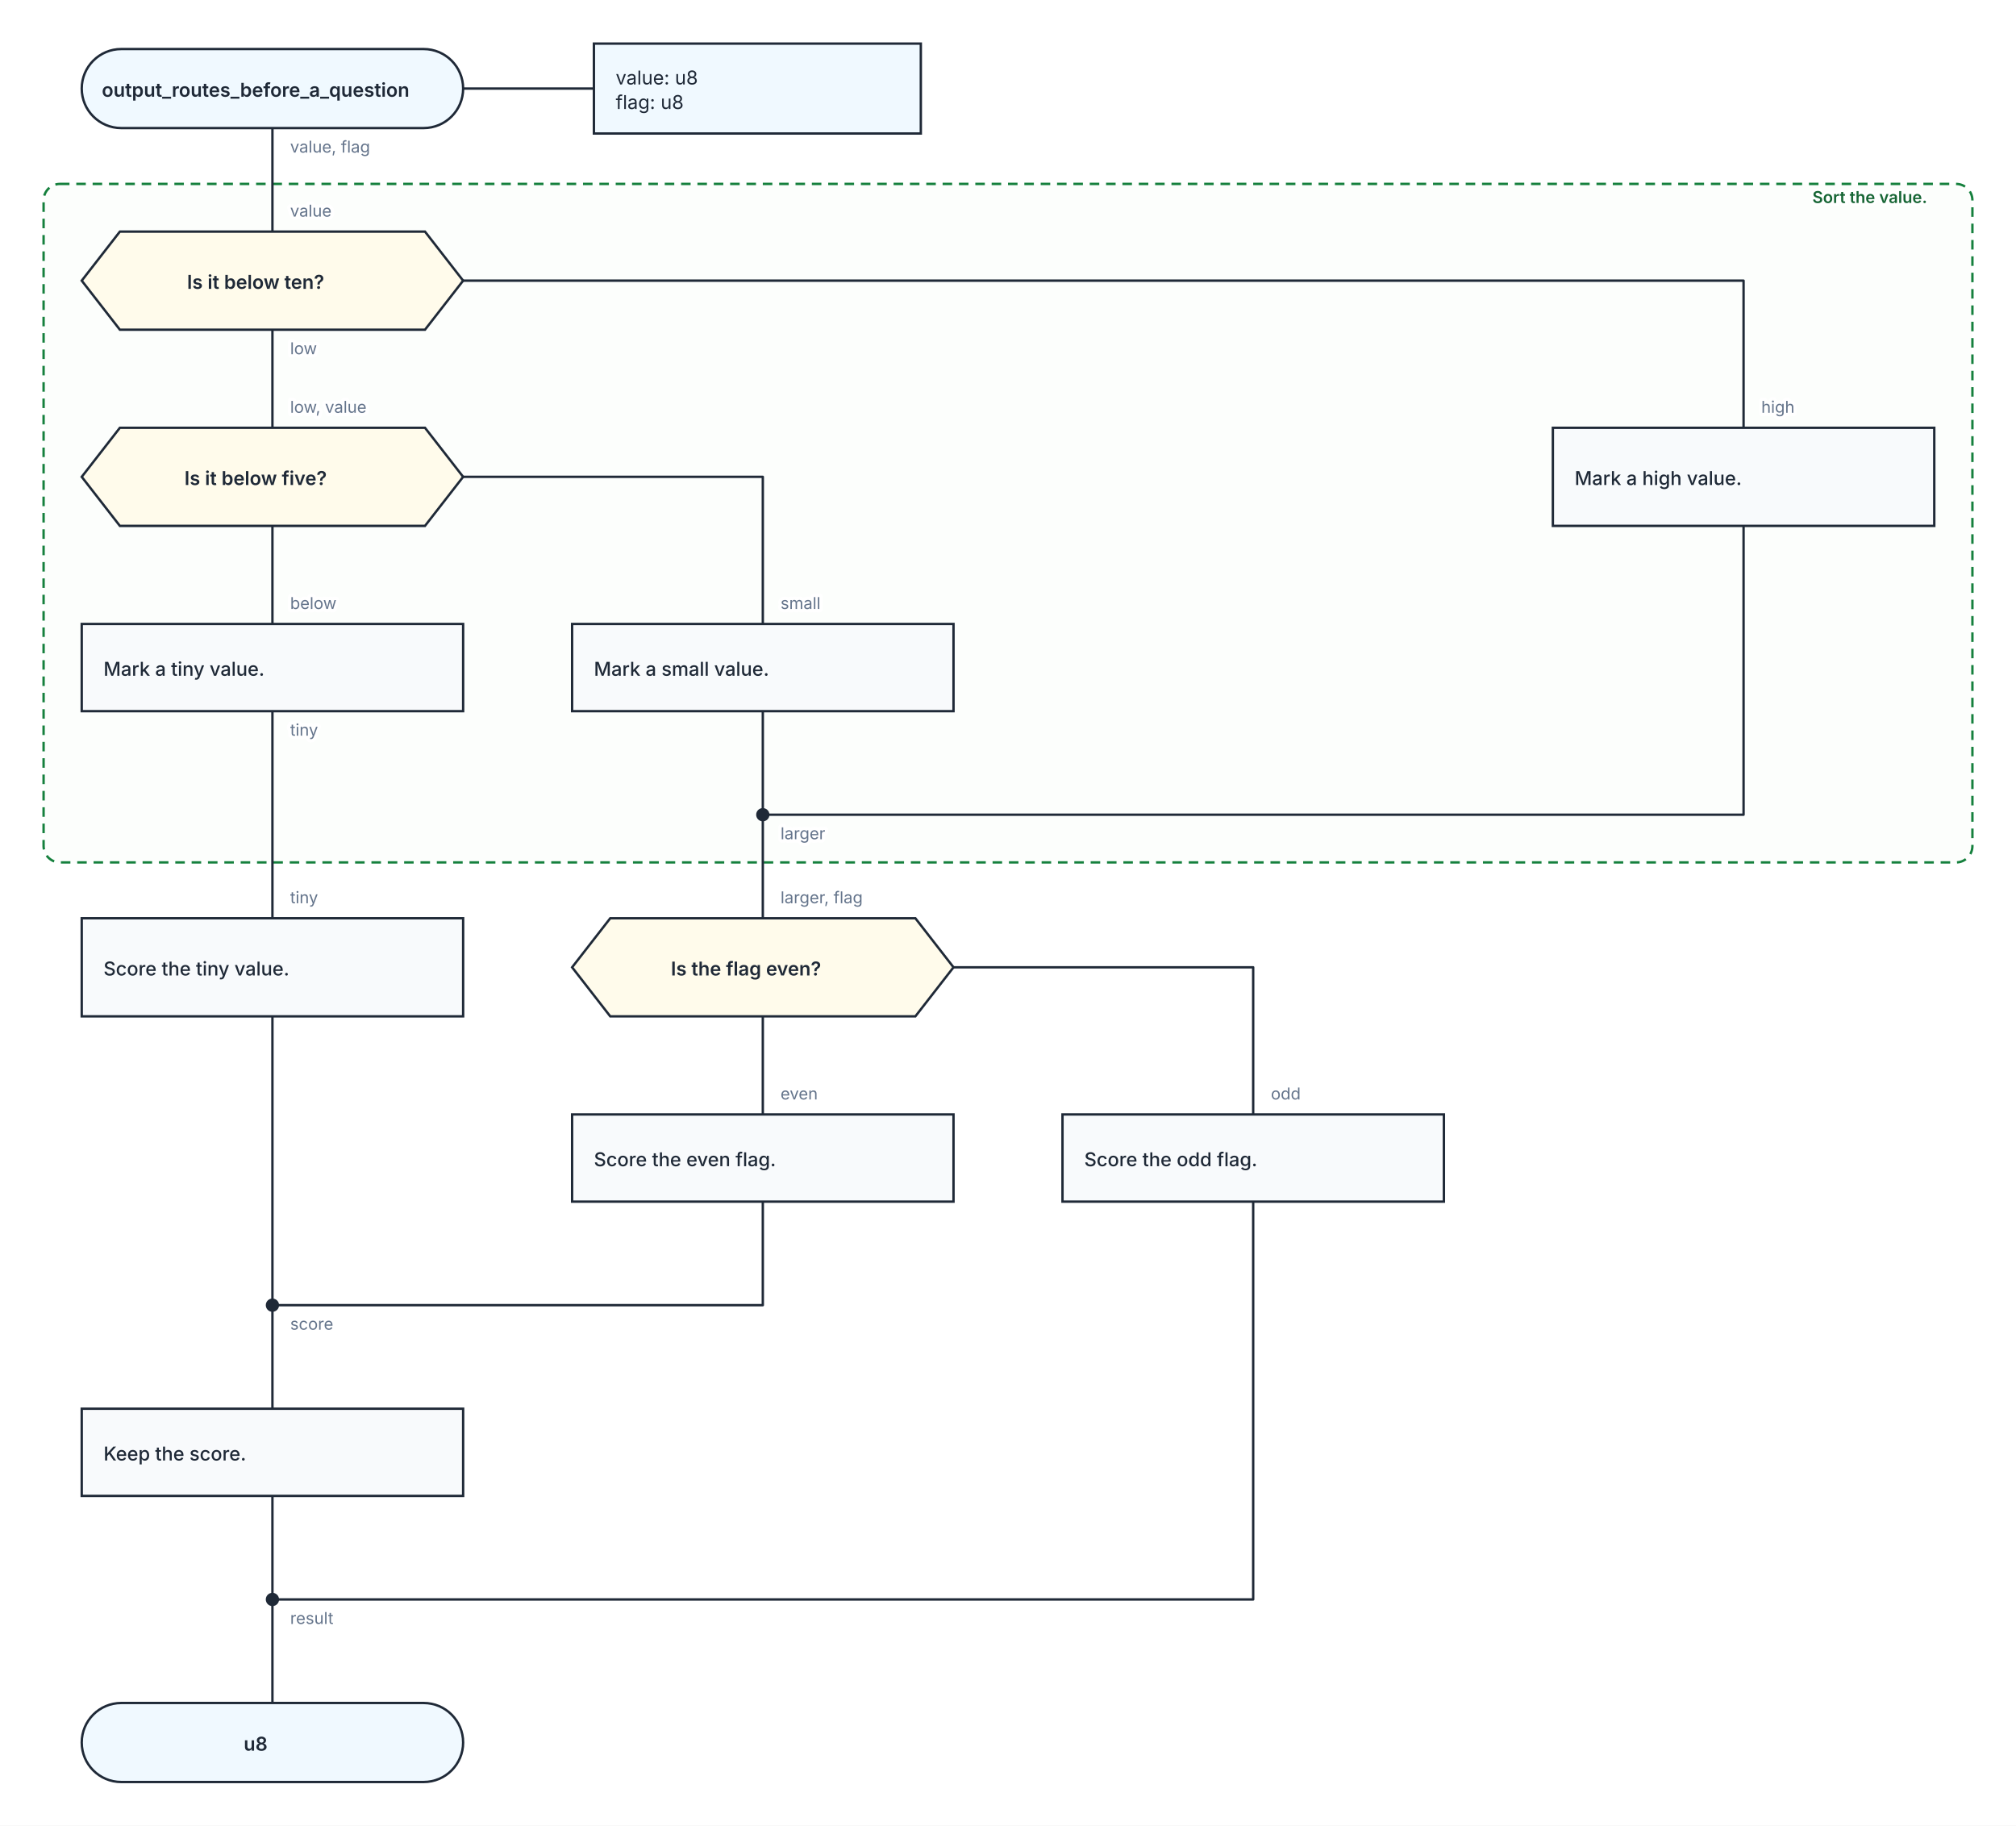
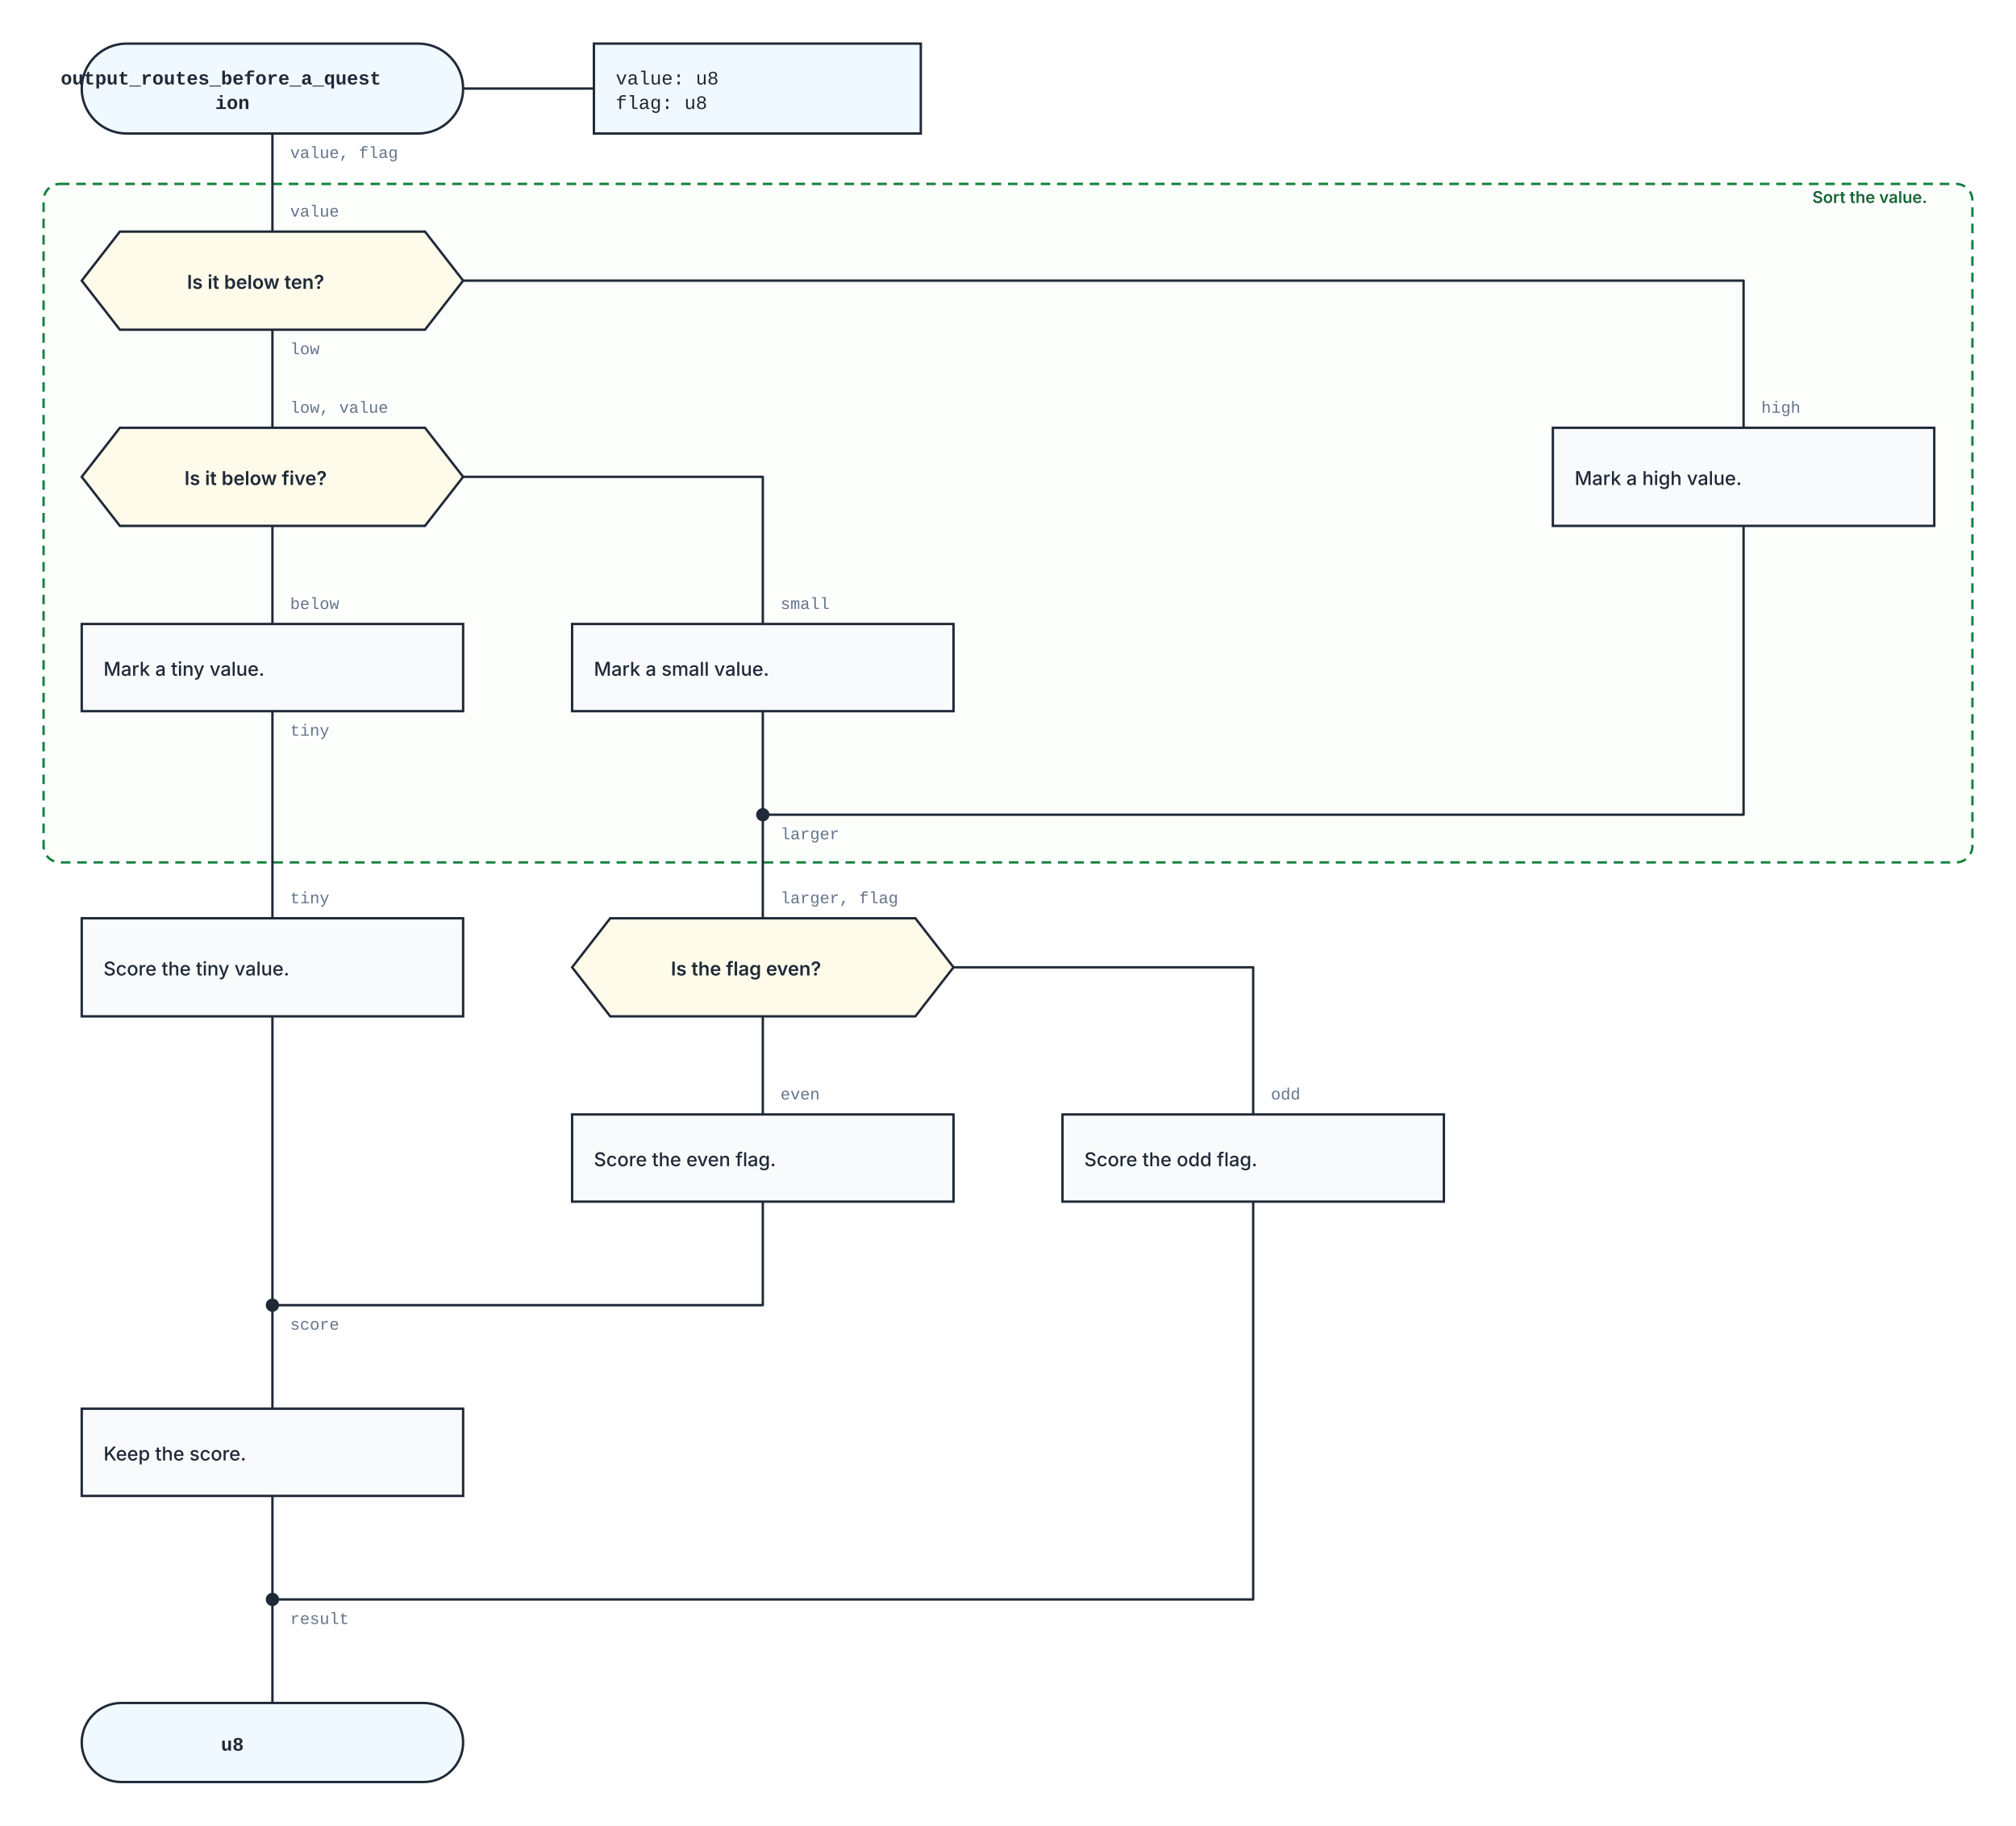
<svg xmlns="http://www.w3.org/2000/svg" width="1480" height="1340" viewBox="0 0 1480 1340" role="img" aria-labelledby="kaalang-title" aria-describedby="kaalang-description">
  <defs>
    <style>
      svg { color: #1f2937; font-family: Inter, ui-sans-serif, system-ui, -apple-system, BlinkMacSystemFont, "Segoe UI", sans-serif; text-rendering: optimizeLegibility; }
      .connection { fill: none; stroke: currentColor; stroke-width: 1.75; stroke-linecap: square; stroke-linejoin: round; }
      .connection-label { fill: #64748b; font-size: 12px; font-weight: 400; paint-order: stroke; stroke: #ffffff; stroke-width: 5px; stroke-linejoin: round; text-anchor: start; }
      .branch-label { fill: currentColor; font-weight: 500; }
      .parameter-link { fill: none; stroke: currentColor; stroke-width: 1.75; }
      .node-shape { fill: #ffffff; stroke: currentColor; stroke-width: 1.75; }
      .start .node-shape, .end .node-shape, .parameter-panel .node-shape { fill: #f0f9ff; }
      .action .node-shape, .call .node-shape { fill: #f8fafc; }
      .call-bars { fill: none; stroke: currentColor; stroke-width: 1.75; }
      .cycle .node-shape { fill: #f0fdf4; }
      .loop-marker { fill: #15803d; font-size: 20px; font-weight: 700; text-anchor: middle; }
      .question .node-shape { fill: #fffbeb; }
      .select .node-shape, .case .node-shape { fill: #f5f3ff; }
      .label { fill: currentColor; font-size: 14px; text-anchor: middle; }
      .start .label, .question .label, .select .label, .case .label, .end .label { font-weight: 600; }
      .action .label, .call .label, .cycle .label { font-weight: 500; text-anchor: start; }
      .parameter-panel .label { font-weight: 400; text-anchor: start; }
+       .code { font-family: ui-monospace, SFMono-Regular, Menlo, Monaco, Consolas, "Liberation Mono", monospace; }
      .cycle-boundary { fill: #f0fdf433; stroke: #15803d; stroke-width: 1.75; stroke-dasharray: 7 5; }
      .cycle-caption { fill: #166534; font-size: 12px; font-weight: 600; paint-order: stroke; stroke: #ffffff; stroke-width: 4px; }
    </style>
  </defs>
  <rect width="100%" height="100%" fill="#ffffff" />
  <g class="cycle-regions">
    <g>
      <rect class="cycle-boundary" x="32" y="135" width="1416" height="498" rx="12" />
      <text class="cycle-caption" x="1436" y="149" text-anchor="end" xml:space="preserve">
        <tspan x="1436" dy="0">Sort the value.</tspan>
      </text>
    </g>
  </g>
  <g class="connections">
-     <path class="connection" d="       M 200 94 L 200 170       M 200 242 L 200 314       M 340 206 L 1280 206 L 1280 314       M 200 386 L 200 458       M 340 350 L 560 350 L 560 458       M 200 522 L 200 598       M 560 522 L 560 598       M 1280 386 L 1280 598 L 560 598       M 560 746 L 560 818       M 700 710 L 920 710 L 920 818       M 200 746 L 200 958       M 560 882 L 560 958 L 200 958       M 200 1098 L 200 1174       M 920 882 L 920 1174 L 200 1174       M 560 598 L 560 674       M 200 958 L 200 1034       M 200 1174 L 200 1250       M 200 598 L 200 674     " />
-     <text class="connection-label" x="573" y="616" xml:space="preserve">
+     <path class="connection" d="       M 200 98 L 200 170       M 200 242 L 200 314       M 340 206 L 1280 206 L 1280 314       M 200 386 L 200 458       M 340 350 L 560 350 L 560 458       M 200 522 L 200 598       M 560 522 L 560 598       M 1280 386 L 1280 598 L 560 598       M 560 746 L 560 818       M 700 710 L 920 710 L 920 818       M 200 746 L 200 958       M 560 882 L 560 958 L 200 958       M 200 1098 L 200 1174       M 920 882 L 920 1174 L 200 1174       M 560 598 L 560 674       M 200 958 L 200 1034       M 200 1174 L 200 1250       M 200 598 L 200 674     " />
+     <text class="connection-label code" x="573" y="616" xml:space="preserve">
      <tspan x="573" dy="0">larger</tspan>
    </text>
-     <text class="connection-label" x="213" y="976" xml:space="preserve">
+     <text class="connection-label code" x="213" y="976" xml:space="preserve">
      <tspan x="213" dy="0">score</tspan>
    </text>
-     <text class="connection-label" x="213" y="1192" xml:space="preserve">
+     <text class="connection-label code" x="213" y="1192" xml:space="preserve">
      <tspan x="213" dy="0">result</tspan>
    </text>
-     <text class="connection-label" x="1293" y="303" xml:space="preserve">
+     <text class="connection-label code" x="1293" y="303" xml:space="preserve">
      <tspan x="1293" dy="0">high</tspan>
    </text>
-     <text class="connection-label" x="213" y="447" xml:space="preserve">
+     <text class="connection-label code" x="213" y="447" xml:space="preserve">
      <tspan x="213" dy="0">below</tspan>
    </text>
-     <text class="connection-label" x="573" y="447" xml:space="preserve">
+     <text class="connection-label code" x="573" y="447" xml:space="preserve">
      <tspan x="573" dy="0">small</tspan>
    </text>
-     <text class="connection-label" x="573" y="807" xml:space="preserve">
+     <text class="connection-label code" x="573" y="807" xml:space="preserve">
      <tspan x="573" dy="0">even</tspan>
    </text>
-     <text class="connection-label" x="933" y="807" xml:space="preserve">
+     <text class="connection-label code" x="933" y="807" xml:space="preserve">
      <tspan x="933" dy="0">odd</tspan>
    </text>
-     <text class="connection-label" x="213" y="112" xml:space="preserve">
+     <text class="connection-label code" x="213" y="116" xml:space="preserve">
      <tspan x="213" dy="0">value, flag</tspan>
    </text>
-     <text class="connection-label" x="213" y="260" xml:space="preserve">
+     <text class="connection-label code" x="213" y="260" xml:space="preserve">
      <tspan x="213" dy="0">low</tspan>
    </text>
-     <text class="connection-label" x="213" y="540" xml:space="preserve">
+     <text class="connection-label code" x="213" y="540" xml:space="preserve">
      <tspan x="213" dy="0">tiny</tspan>
    </text>
-     <text class="connection-label" x="213" y="159" xml:space="preserve">
+     <text class="connection-label code" x="213" y="159" xml:space="preserve">
      <tspan x="213" dy="0">value</tspan>
    </text>
-     <text class="connection-label" x="213" y="303" xml:space="preserve">
+     <text class="connection-label code" x="213" y="303" xml:space="preserve">
      <tspan x="213" dy="0">low, value</tspan>
    </text>
-     <text class="connection-label" x="573" y="663" xml:space="preserve">
+     <text class="connection-label code" x="573" y="663" xml:space="preserve">
      <tspan x="573" dy="0">larger, flag</tspan>
    </text>
-     <text class="connection-label" x="213" y="663" xml:space="preserve">
+     <text class="connection-label code" x="213" y="663" xml:space="preserve">
      <tspan x="213" dy="0">tiny</tspan>
    </text>
  </g>
  <g class="nodes">
    <path class="parameter-link" d="M 340 65 L 436 65" />
    <g class="parameter-panel" transform="translate(556 65)">
      <rect class="node-shape" x="-120" y="-33" width="240" height="66" />
-       <text class="label" x="-104" y="-3" xml:space="preserve">
+       <text class="label code" x="-104" y="-3" xml:space="preserve">
        <tspan x="-104" dy="0">value: u8</tspan>
        <tspan x="-104" dy="18">flag: u8</tspan>
      </text>
    </g>
    <g class="node merge" transform="translate(560 598)">
      <circle class="node-shape" r="4" style="fill: currentColor" />
    </g>
    <g class="node merge" transform="translate(200 958)">
      <circle class="node-shape" r="4" style="fill: currentColor" />
    </g>
    <g class="node merge" transform="translate(200 1174)">
      <circle class="node-shape" r="4" style="fill: currentColor" />
    </g>
    <g class="node start" transform="translate(200 65)">
-       <rect class="node-shape" x="-140" y="-29" width="280" height="58" rx="29" />
-       <text class="label" y="6" xml:space="preserve">
-         <tspan x="0" dy="0">output_routes_before_a_question</tspan>
+       <rect class="node-shape" x="-140" y="-33" width="280" height="66" rx="33" />
+       <text class="label code" y="-3" xml:space="preserve">
+         <tspan x="0" dy="0">output_routes_before_a_quest</tspan>
+         <tspan x="0" dy="18">ion</tspan>
      </text>
    </g>
    <g class="node question" transform="translate(200 206)">
      <polygon class="node-shape" points="-112,-36 112,-36 140,0 112,36 -112,36 -140,0" />
      <text class="label" y="6" xml:space="preserve">
        <tspan x="0" dy="0">Is it below ten?</tspan>
      </text>
    </g>
    <g class="node question" transform="translate(200 350)">
      <polygon class="node-shape" points="-112,-36 112,-36 140,0 112,36 -112,36 -140,0" />
      <text class="label" y="6" xml:space="preserve">
        <tspan x="0" dy="0">Is it below five?</tspan>
      </text>
    </g>
    <g class="node action" transform="translate(200 490)">
      <rect class="node-shape" x="-140" y="-32" width="280" height="64" />
      <text class="label" y="6" xml:space="preserve">
        <tspan x="-124" dy="0">Mark a tiny value.</tspan>
      </text>
    </g>
    <g class="node action" transform="translate(560 490)">
      <rect class="node-shape" x="-140" y="-32" width="280" height="64" />
      <text class="label" y="6" xml:space="preserve">
        <tspan x="-124" dy="0">Mark a small value.</tspan>
      </text>
    </g>
    <g class="node action" transform="translate(1280 350)">
      <rect class="node-shape" x="-140" y="-36" width="280" height="72" />
      <text class="label" y="6" xml:space="preserve">
        <tspan x="-124" dy="0">Mark a high value.</tspan>
      </text>
    </g>
    <g class="node question" transform="translate(560 710)">
      <polygon class="node-shape" points="-112,-36 112,-36 140,0 112,36 -112,36 -140,0" />
      <text class="label" y="6" xml:space="preserve">
        <tspan x="0" dy="0">Is the flag even?</tspan>
      </text>
    </g>
    <g class="node action" transform="translate(200 710)">
      <rect class="node-shape" x="-140" y="-36" width="280" height="72" />
      <text class="label" y="6" xml:space="preserve">
        <tspan x="-124" dy="0">Score the tiny value.</tspan>
      </text>
    </g>
    <g class="node action" transform="translate(560 850)">
      <rect class="node-shape" x="-140" y="-32" width="280" height="64" />
      <text class="label" y="6" xml:space="preserve">
        <tspan x="-124" dy="0">Score the even flag.</tspan>
      </text>
    </g>
    <g class="node action" transform="translate(200 1066)">
      <rect class="node-shape" x="-140" y="-32" width="280" height="64" />
      <text class="label" y="6" xml:space="preserve">
        <tspan x="-124" dy="0">Keep the score.</tspan>
      </text>
    </g>
    <g class="node action" transform="translate(920 850)">
      <rect class="node-shape" x="-140" y="-32" width="280" height="64" />
      <text class="label" y="6" xml:space="preserve">
        <tspan x="-124" dy="0">Score the odd flag.</tspan>
      </text>
    </g>
    <g class="node end" transform="translate(200 1279)">
      <rect class="node-shape" x="-140" y="-29" width="280" height="58" rx="29" />
-       <text class="label" y="6" xml:space="preserve">
+       <text class="label code" y="6" xml:space="preserve">
        <tspan x="0" dy="0">u8</tspan>
      </text>
    </g>
  </g>
</svg>
